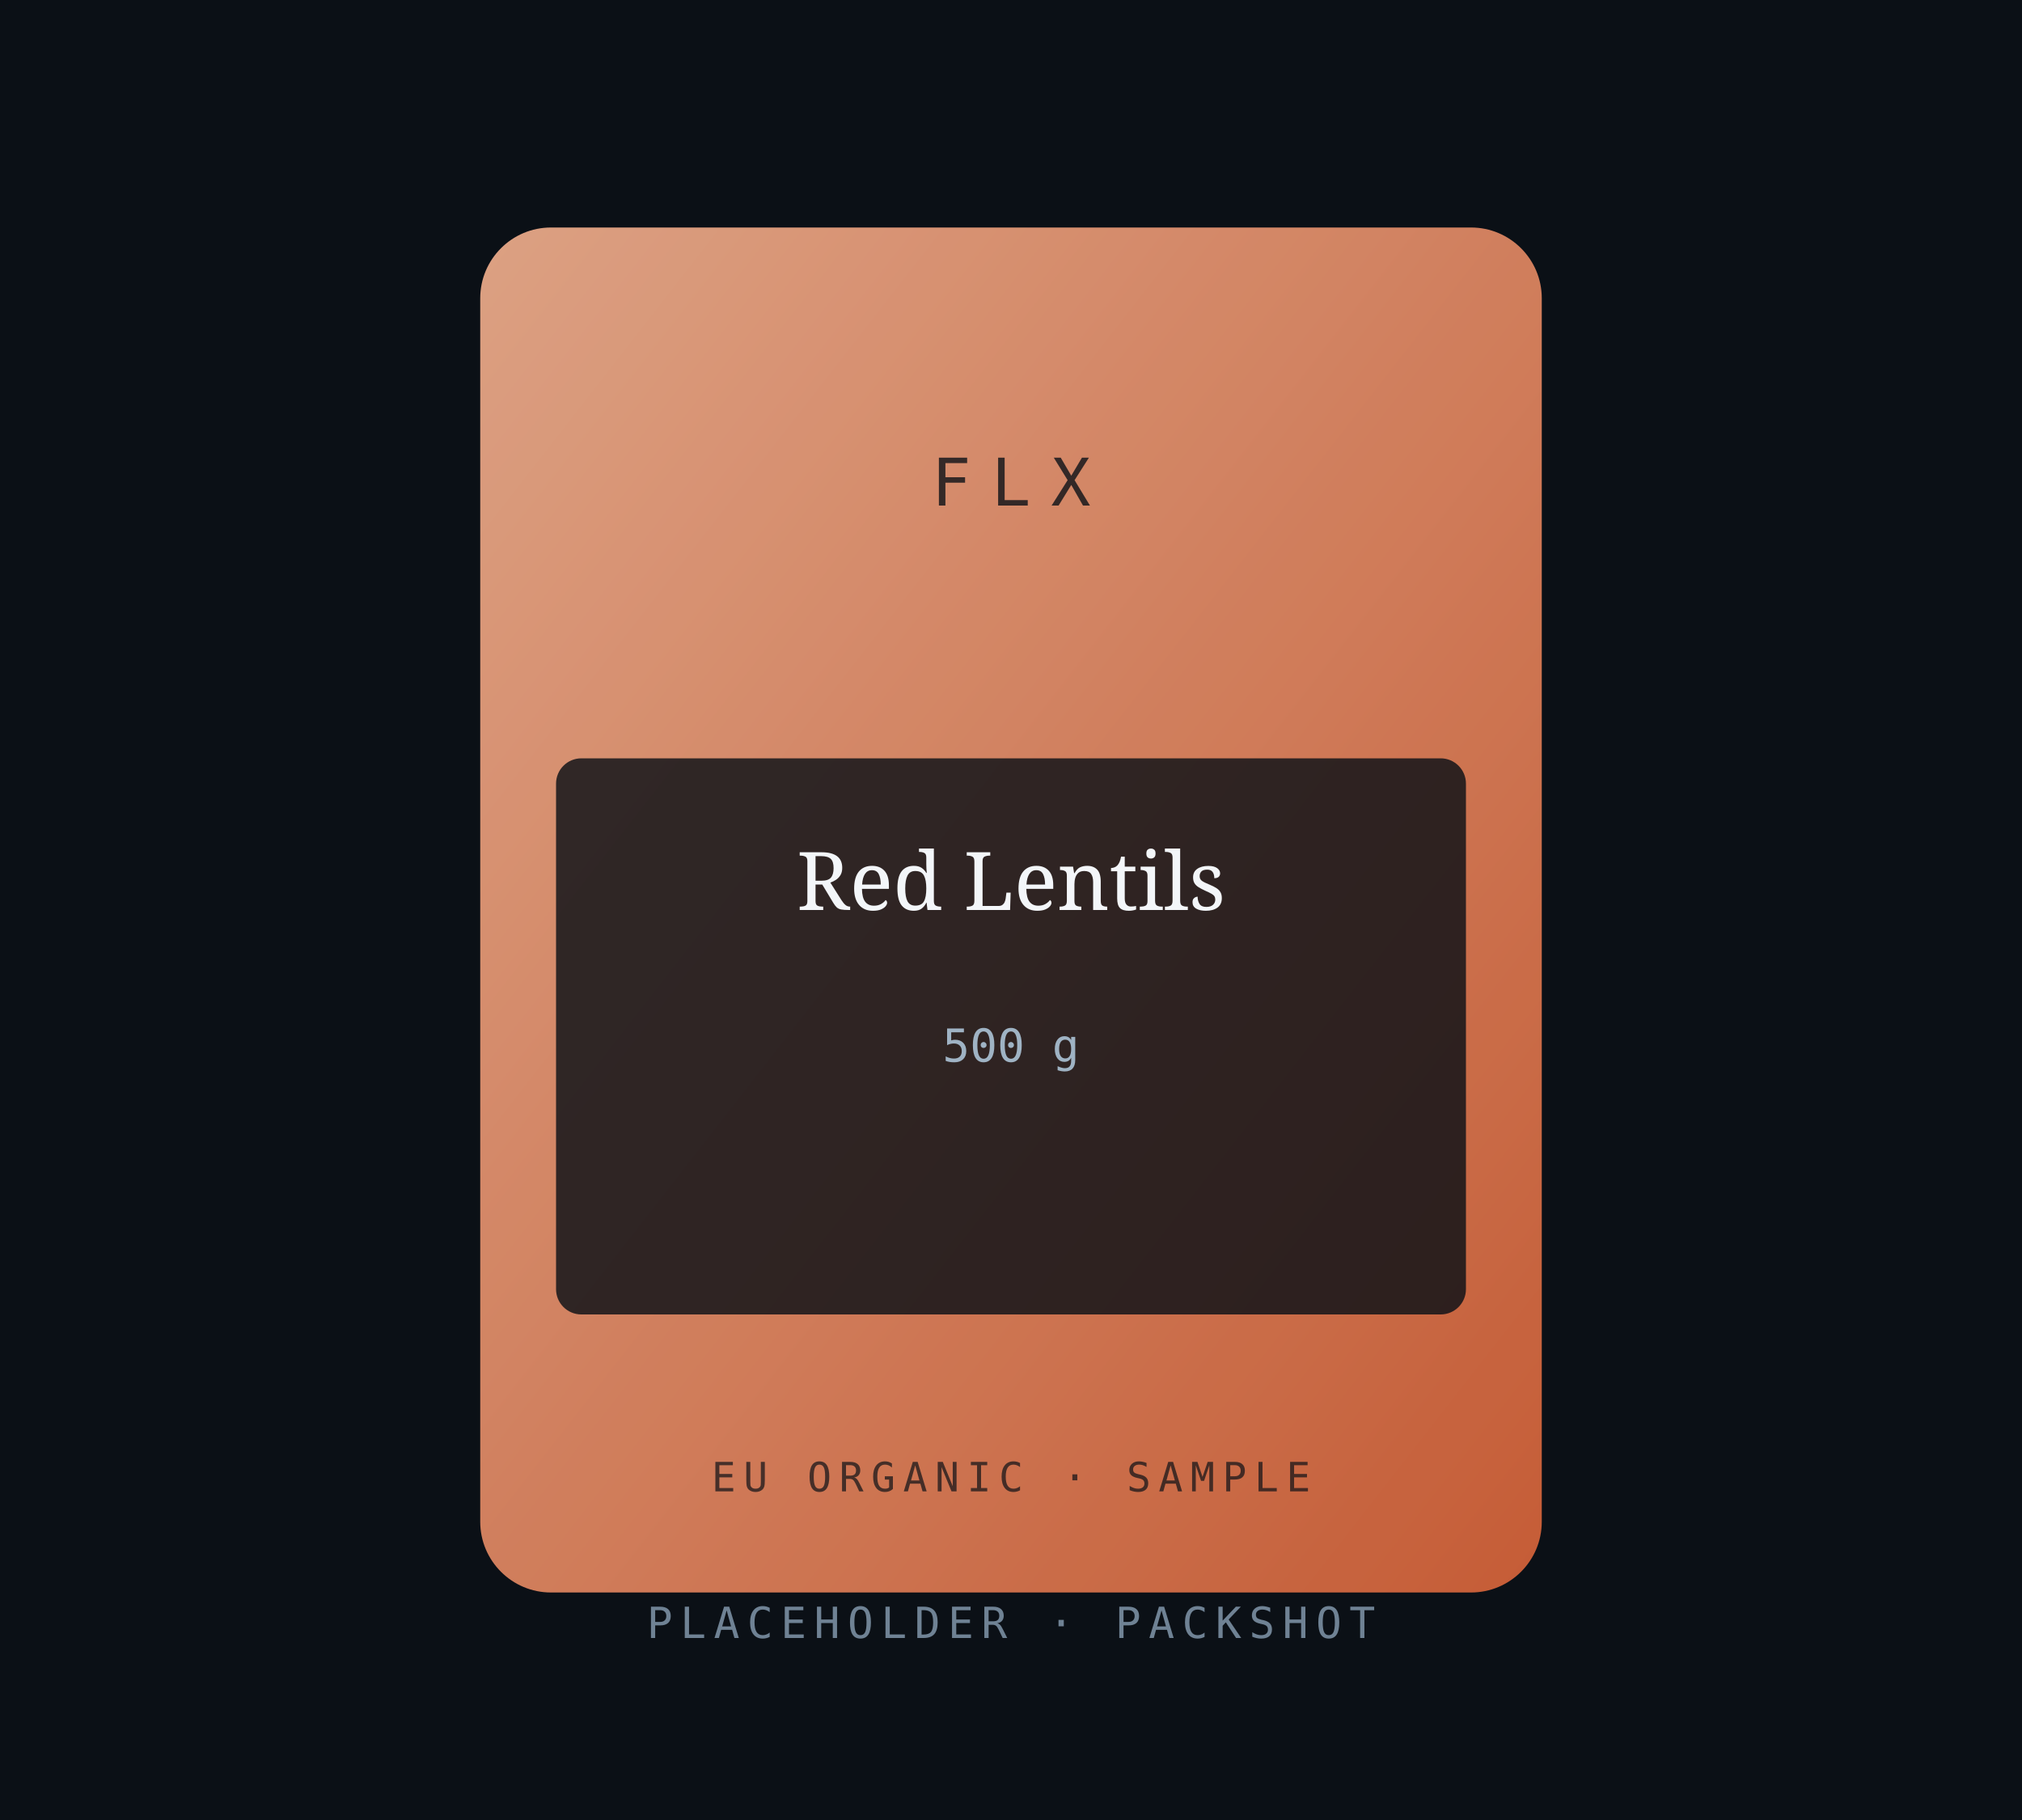
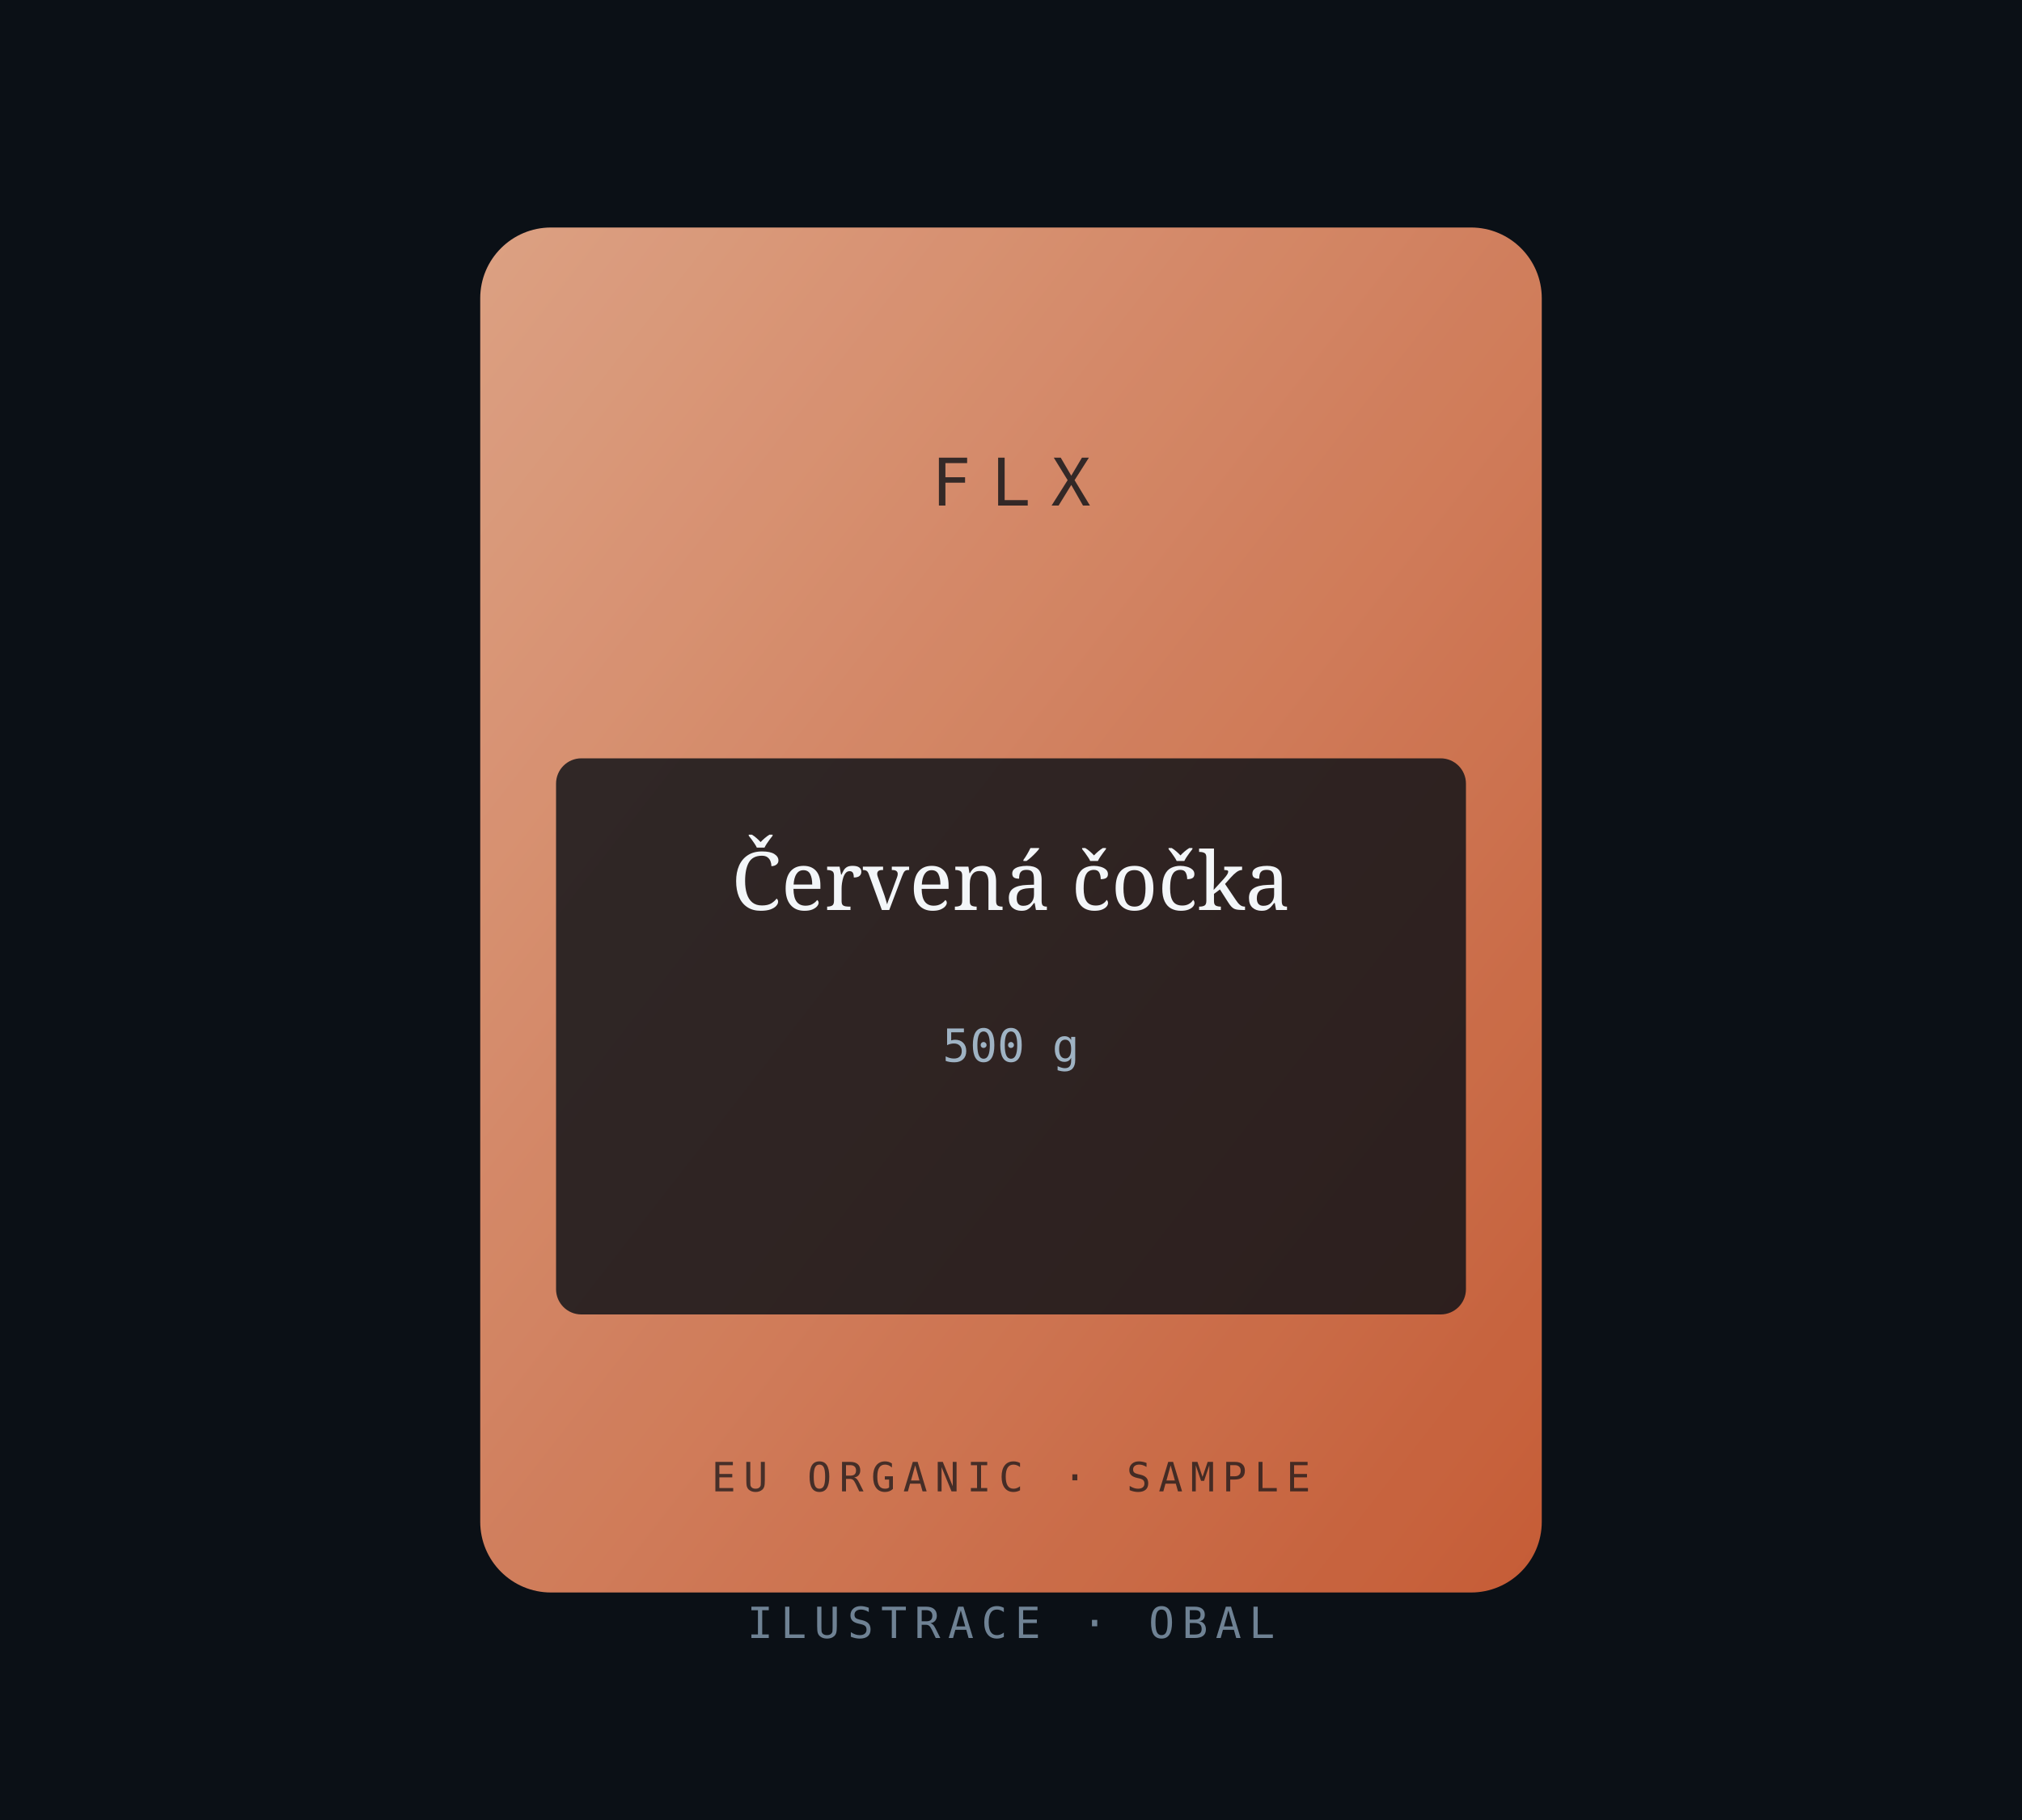
<svg xmlns="http://www.w3.org/2000/svg" viewBox="0 0 800 720" width="800" height="720">
  <defs>
    <linearGradient id="lb-lentils" x1="0" y1="0" x2="1" y2="1">
      <stop offset="0%" stop-color="#f3b08f" />
      <stop offset="100%" stop-color="#d9643a" />
    </linearGradient>
  </defs>
  <rect width="800" height="720" fill="#0b1016" />
  <rect x="190" y="90" width="420" height="540" rx="28" fill="url(#lb-lentils)" opacity="0.9" />
  <rect x="220" y="300" width="360" height="220" rx="10" fill="#0b1016" opacity="0.82" />
-   <text x="400" y="360" text-anchor="middle" font-family="Georgia, serif" font-size="32" fill="#f3f6f9">Red Lentils</text>
+   <text x="400" y="360" text-anchor="middle" font-family="Georgia, serif" font-size="32" fill="#f3f6f9">Červená čočka</text>
  <text x="400" y="420" text-anchor="middle" font-family="ui-monospace, Menlo, monospace" font-size="18" fill="#9fb3c4">500 g</text>
  <text x="400" y="200" text-anchor="middle" font-family="ui-monospace, Menlo, monospace" font-size="26" letter-spacing="8" fill="#0b1016" opacity="0.8">FLX</text>
  <text x="400" y="590" text-anchor="middle" font-family="ui-monospace, Menlo, monospace" font-size="16" letter-spacing="3" fill="#0b1016" opacity="0.7">EU ORGANIC · SAMPLE</text>
-   <text x="400" y="648" text-anchor="middle" font-family="ui-monospace, Menlo, monospace" font-size="17" letter-spacing="3" fill="#6f8294">PLACEHOLDER · PACKSHOT</text>
+   <text x="400" y="648" text-anchor="middle" font-family="ui-monospace, Menlo, monospace" font-size="17" letter-spacing="3" fill="#6f8294">ILUSTRACE · OBAL</text>
</svg>
